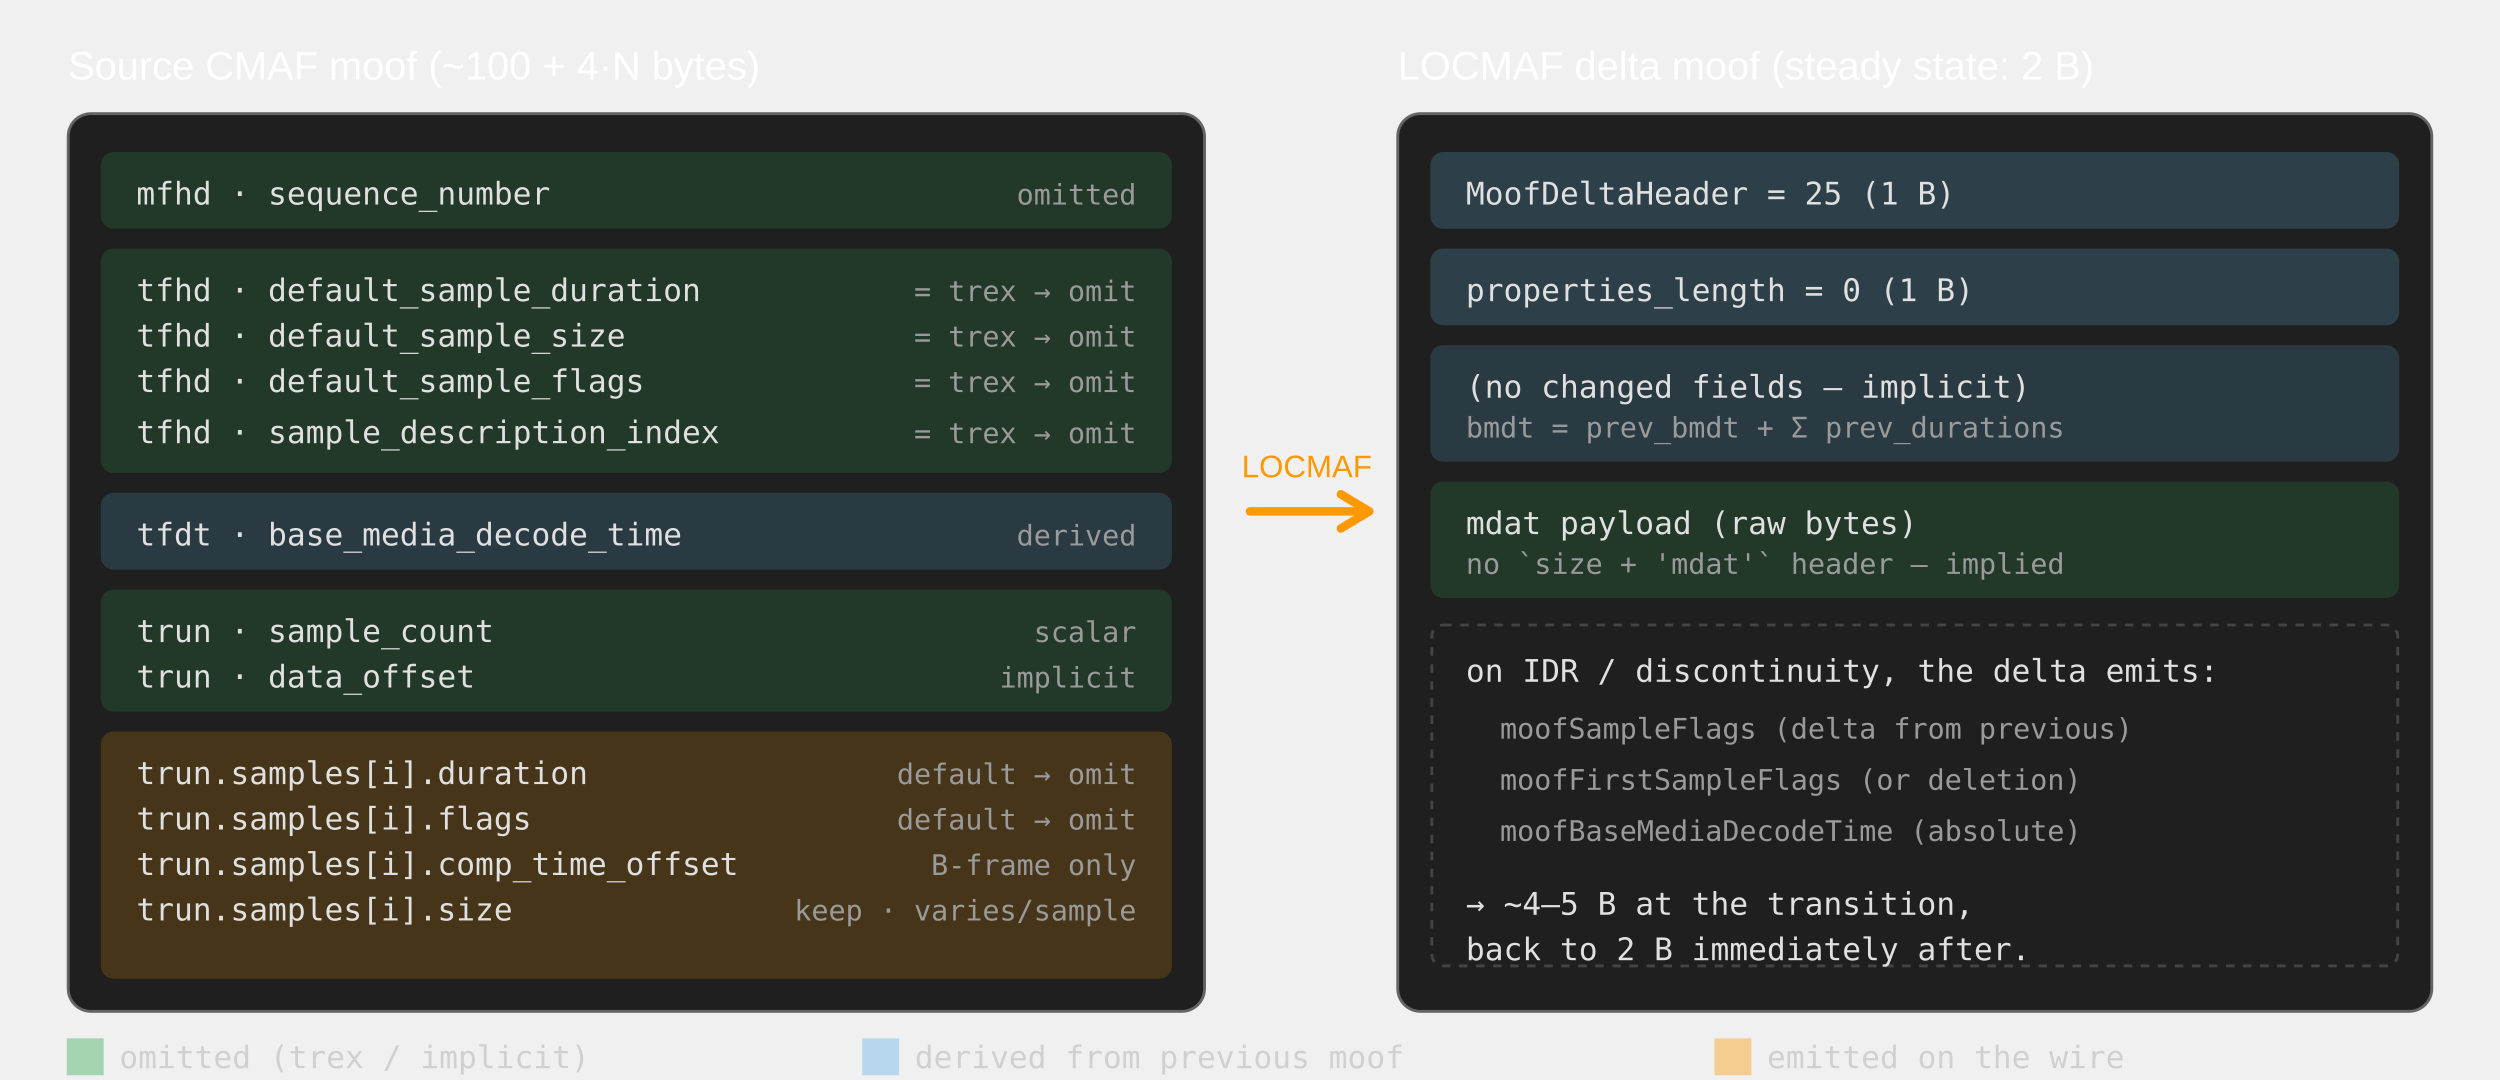
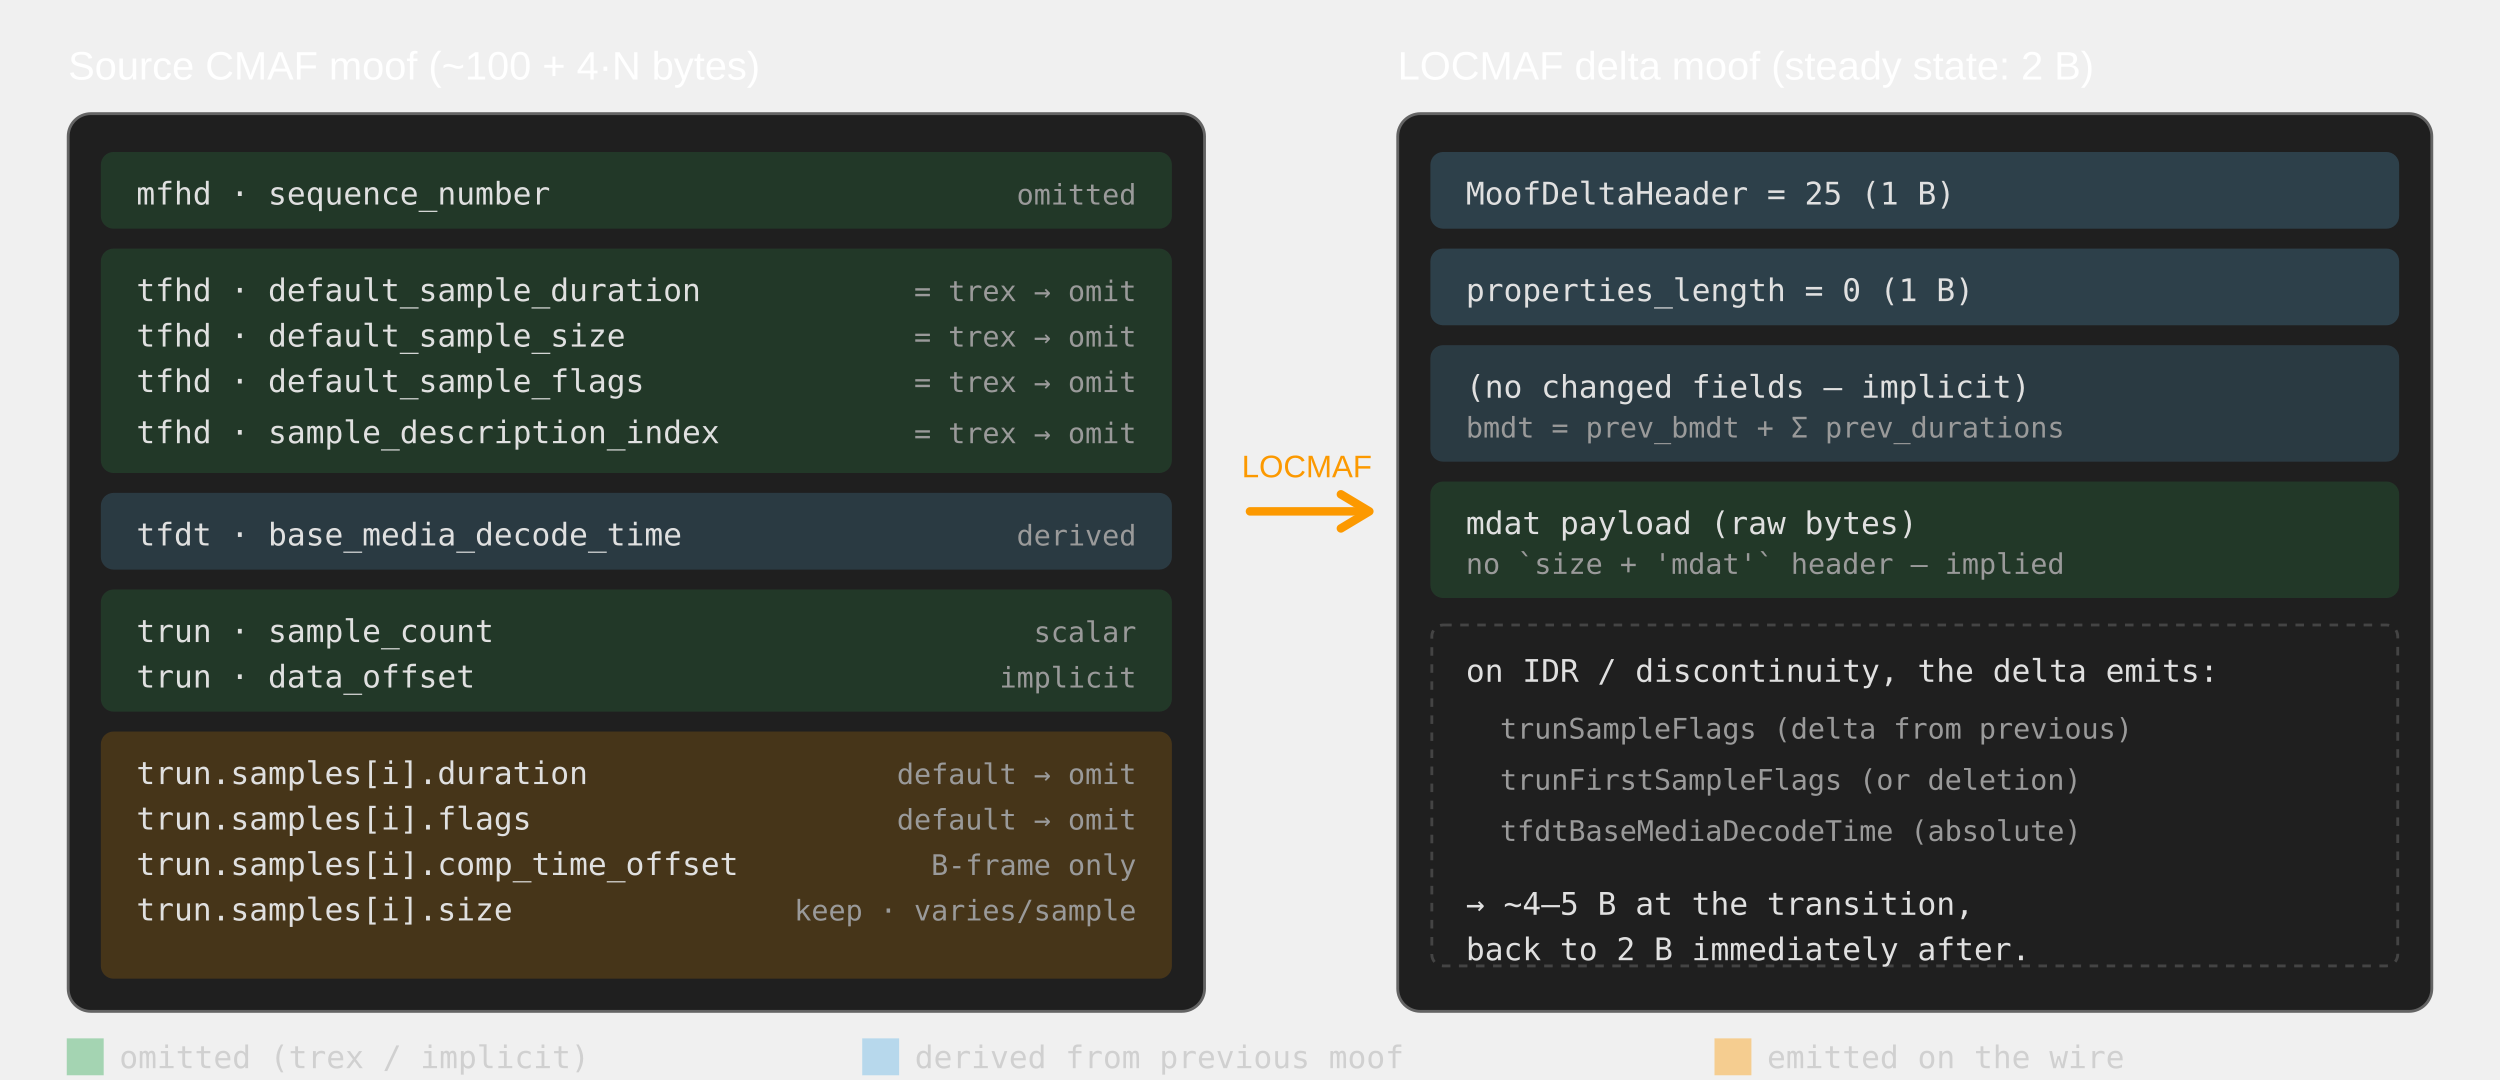
<svg xmlns="http://www.w3.org/2000/svg" viewBox="0 0 880 380" role="img" aria-label="Anatomy of a CMAF moof: which fields LOCMAF omits, deltas, or keeps verbatim.">
  <style>
    .title { font-family: 'LevelOne','Helvetica Neue',Arial,sans-serif; font-size: 14px; fill: #ffffff; }
    .field { font-family: ui-monospace, Menlo, Consolas, monospace; font-size: 11px; fill: #e0e0e0; }
    .note  { font-family: ui-monospace, Menlo, Consolas, monospace; font-size: 10px; fill: #9a9a9a; }
    .legend { font-family: ui-monospace, Menlo, Consolas, monospace; font-size: 11px; fill: #d0d0d0; }
  </style>
  <text x="24" y="28" class="title">Source CMAF moof (~100 + 4·N bytes)</text>
  <g transform="translate(24,40)">
    <rect x="0" y="0" width="400" height="316" rx="8" fill="#1f1f1f" stroke="#646464" stroke-width="1" />
    <rect x="12" y="14" width="376" height="26" rx="4" fill="#33aa55" opacity="0.18" stroke="#33aa55" />
    <text x="24" y="32" class="field">mfhd · sequence_number</text>
    <text x="376" y="32" class="note" text-anchor="end">omitted</text>
    <rect x="12" y="48" width="376" height="78" rx="4" fill="#33aa55" opacity="0.18" stroke="#33aa55" />
    <text x="24" y="66" class="field">tfhd · default_sample_duration</text>
    <text x="24" y="82" class="field">tfhd · default_sample_size</text>
    <text x="24" y="98" class="field">tfhd · default_sample_flags</text>
    <text x="24" y="116" class="field">tfhd · sample_description_index</text>
    <text x="376" y="66" class="note" text-anchor="end">= trex → omit</text>
    <text x="376" y="82" class="note" text-anchor="end">= trex → omit</text>
    <text x="376" y="98" class="note" text-anchor="end">= trex → omit</text>
    <text x="376" y="116" class="note" text-anchor="end">= trex → omit</text>
    <rect x="12" y="134" width="376" height="26" rx="4" fill="#61B5E5" opacity="0.18" stroke="#61B5E5" />
    <text x="24" y="152" class="field">tfdt · base_media_decode_time</text>
    <text x="376" y="152" class="note" text-anchor="end">derived</text>
    <rect x="12" y="168" width="376" height="42" rx="4" fill="#33aa55" opacity="0.18" stroke="#33aa55" />
    <text x="24" y="186" class="field">trun · sample_count</text>
    <text x="24" y="202" class="field">trun · data_offset</text>
    <text x="376" y="186" class="note" text-anchor="end">scalar</text>
    <text x="376" y="202" class="note" text-anchor="end">implicit</text>
    <rect x="12" y="218" width="376" height="86" rx="4" fill="#FC9900" opacity="0.18" stroke="#FC9900" />
    <text x="24" y="236" class="field">trun.samples[i].duration</text>
    <text x="24" y="252" class="field">trun.samples[i].flags</text>
    <text x="24" y="268" class="field">trun.samples[i].comp_time_offset</text>
    <text x="24" y="284" class="field">trun.samples[i].size</text>
    <text x="376" y="236" class="note" text-anchor="end">default → omit</text>
    <text x="376" y="252" class="note" text-anchor="end">default → omit</text>
    <text x="376" y="268" class="note" text-anchor="end">B-frame only</text>
    <text x="376" y="284" class="note" text-anchor="end">keep · varies/sample</text>
  </g>
  <g transform="translate(440,180)">
    <path d="M0 0 L40 0" stroke="#FC9900" stroke-width="3" fill="none" stroke-linecap="round" />
    <path d="M32 -6 L42 0 L32 6" stroke="#FC9900" stroke-width="3" fill="none" stroke-linecap="round" stroke-linejoin="round" />
    <text x="20" y="-12" font-family="'LevelOne','Helvetica Neue',Arial,sans-serif" font-size="11" fill="#FC9900" text-anchor="middle">LOCMAF</text>
  </g>
  <text x="492" y="28" class="title">LOCMAF delta moof (steady state: 2 B)</text>
  <g transform="translate(492,40)">
    <rect x="0" y="0" width="364" height="316" rx="8" fill="#1f1f1f" stroke="#646464" stroke-width="1" />
    <rect x="12" y="14" width="340" height="26" rx="4" fill="#61B5E5" opacity="0.22" stroke="#61B5E5" />
    <text x="24" y="32" class="field">MoofDeltaHeader = 25  (1 B)</text>
    <rect x="12" y="48" width="340" height="26" rx="4" fill="#61B5E5" opacity="0.22" stroke="#61B5E5" />
    <text x="24" y="66" class="field">properties_length = 0  (1 B)</text>
    <rect x="12" y="82" width="340" height="40" rx="4" fill="#61B5E5" opacity="0.18" stroke="#61B5E5" />
    <text x="24" y="100" class="field">(no changed fields — implicit)</text>
    <text x="24" y="114" class="note">  bmdt = prev_bmdt + Σ prev_durations</text>
    <rect x="12" y="130" width="340" height="40" rx="4" fill="#33aa55" opacity="0.18" stroke="#33aa55" />
    <text x="24" y="148" class="field">mdat payload (raw bytes)</text>
    <text x="24" y="162" class="note">  no `size + 'mdat'` header — implied</text>
    <rect x="12" y="180" width="340" height="120" rx="4" fill="none" stroke="#444" stroke-dasharray="3 3" />
    <text x="24" y="200" class="field">on IDR / discontinuity, the delta emits:</text>
-     <text x="36" y="220" class="note">moofSampleFlags  (delta from previous)</text>
-     <text x="36" y="238" class="note">moofFirstSampleFlags  (or deletion)</text>
-     <text x="36" y="256" class="note">moofBaseMediaDecodeTime  (absolute)</text>
+     <text x="36" y="220" class="note">trunSampleFlags  (delta from previous)</text>
+     <text x="36" y="238" class="note">trunFirstSampleFlags  (or deletion)</text>
+     <text x="36" y="256" class="note">tfdtBaseMediaDecodeTime  (absolute)</text>
    <text x="24" y="282" class="field">→ ~4–5 B at the transition,</text>
    <text x="24" y="298" class="field">   back to 2 B immediately after.</text>
  </g>
  <g transform="translate(24,366)">
    <rect x="0" y="0" width="12" height="12" fill="#33aa55" opacity="0.4" stroke="#33aa55" />
    <text x="18" y="10" class="legend">omitted (trex / implicit)</text>
    <rect x="280" y="0" width="12" height="12" fill="#61B5E5" opacity="0.4" stroke="#61B5E5" />
    <text x="298" y="10" class="legend">derived from previous moof</text>
    <rect x="580" y="0" width="12" height="12" fill="#FC9900" opacity="0.4" stroke="#FC9900" />
    <text x="598" y="10" class="legend">emitted on the wire</text>
  </g>
</svg>
